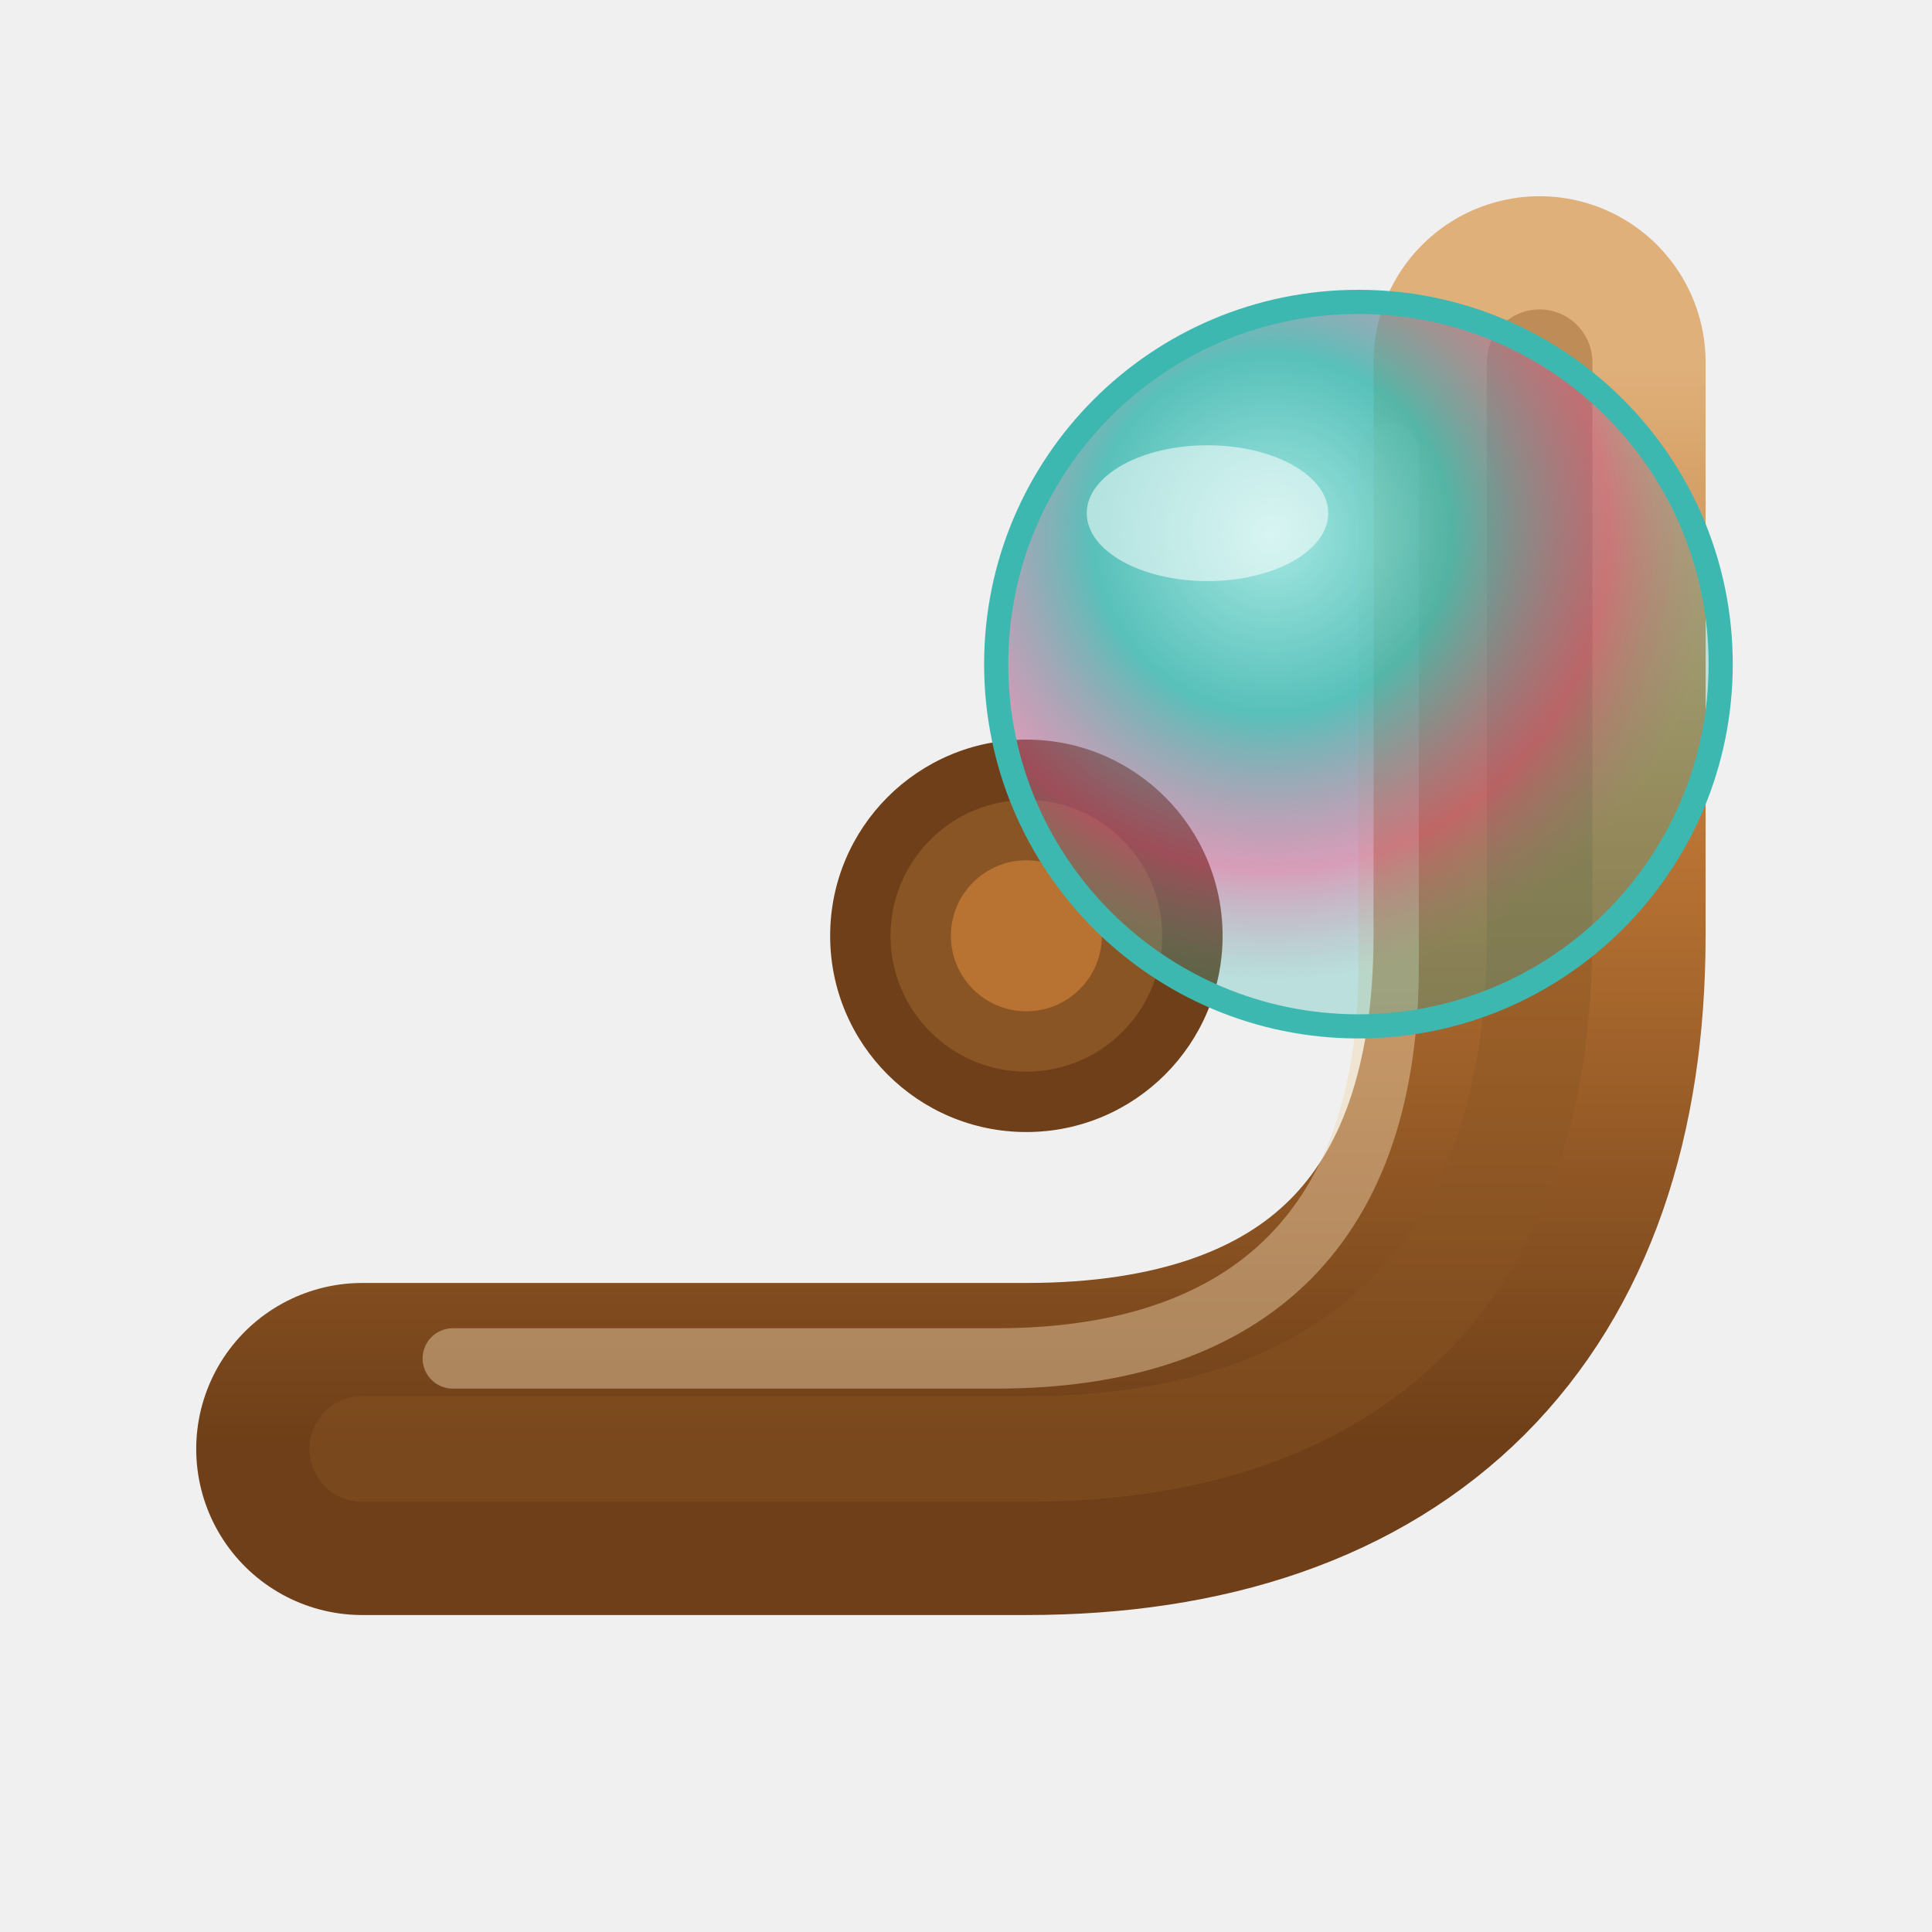
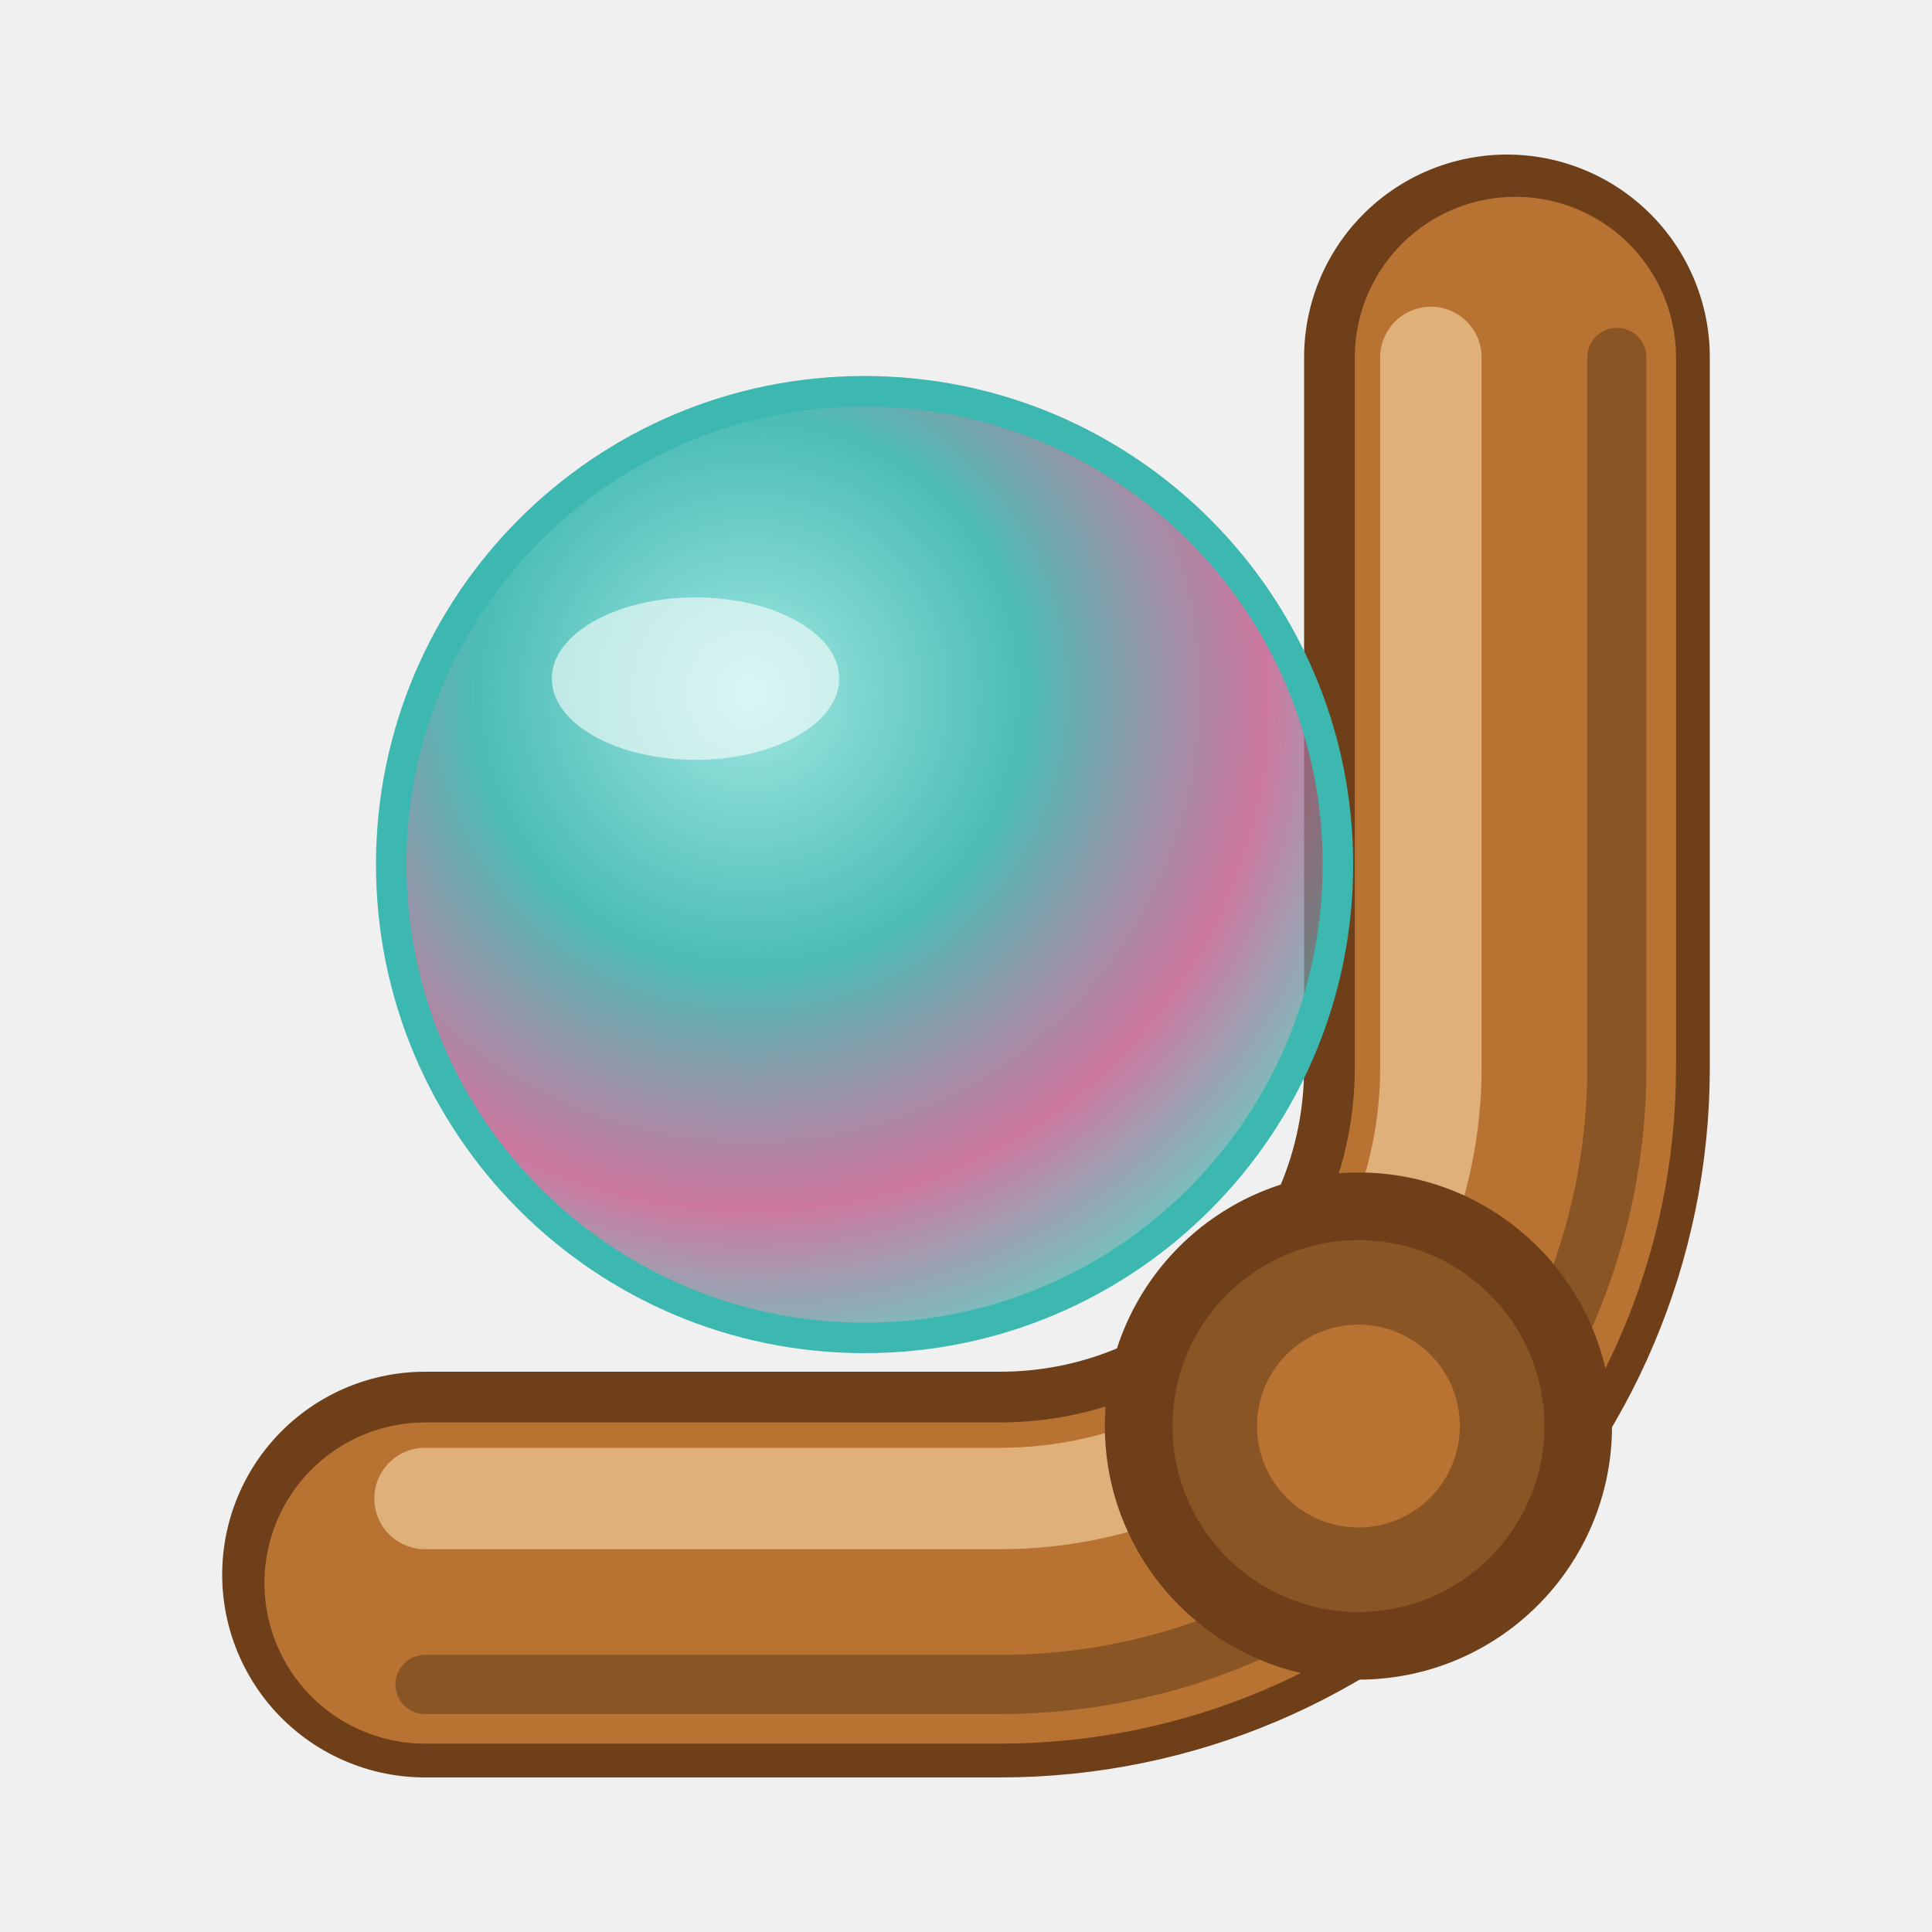
<svg xmlns="http://www.w3.org/2000/svg" viewBox="0 0 128 128" fill="none">
  <defs>
-     <linearGradient id="cu" x1="0" y1="0" x2="0" y2="1">
-       <stop offset="0%" stop-color="#e0b07a" />
-       <stop offset="45%" stop-color="#b87333" />
-       <stop offset="100%" stop-color="#6e3f18" />
-     </linearGradient>
-     <radialGradient id="b" cx="38%" cy="32%" r="62%">
-       <stop offset="0%" stop-color="#9fe8e2" stop-opacity=".9" />
-       <stop offset="40%" stop-color="#3db8b0" stop-opacity=".85" />
-       <stop offset="75%" stop-color="#c45a8c" stop-opacity=".55" />
-       <stop offset="100%" stop-color="#3db8b0" stop-opacity=".3" />
+     <radialGradient id="b" cx="38%" cy="32%" r="72%">
+       <stop offset="0%" stop-color="#9fe8e2" stop-opacity=".97" />
+       <stop offset="40%" stop-color="#3db8b0" stop-opacity=".92" />
+       <stop offset="75%" stop-color="#c45a8c" stop-opacity=".8" />
+       <stop offset="100%" stop-color="#3db8b0" stop-opacity=".72" />
    </radialGradient>
  </defs>
-   <path d="M24 96h44c22 0 34-12 34-34V24" stroke="url(#cu)" stroke-width="22" stroke-linecap="round" stroke-linejoin="round" />
-   <path d="M24 96h44c22 0 34-12 34-34V24" stroke="#8a5524" stroke-width="7" stroke-linecap="round" opacity=".4" />
-   <path d="M30 90h36c16 0 26-8 26-26V30" stroke="#f0d4b0" stroke-width="4" stroke-linecap="round" opacity=".45" />
-   <circle cx="68" cy="62" r="13" fill="#6e3f18" />
-   <circle cx="68" cy="62" r="9" fill="#8a5524" />
-   <circle cx="68" cy="62" r="5" fill="#b87333" />
-   <circle cx="90" cy="44" r="24" fill="url(#b)" stroke="#3db8b0" stroke-width="1.6" />
-   <ellipse cx="80" cy="34" rx="8" ry="4.5" fill="#fff" opacity=".55" />
+   <path d="M28.16 104.32H66.24A33.60 33.60 0 0 0 99.84 70.72V23.68" stroke="#6e3f18" stroke-width="26.88" stroke-linecap="round" />
+   <path d="M28.16 104.88H66.24A34.16 34.16 0 0 0 100.40 70.72V23.68" stroke="#b87333" stroke-width="21.28" stroke-linecap="round" />
+   <path d="M28.16 99.28H66.24A28.56 28.56 0 0 0 94.80 70.72V23.68" stroke="#e0b07a" stroke-width="6.72" stroke-linecap="round" />
+   <path d="M28.16 111.60H66.24A40.88 40.88 0 0 0 107.12 70.72V23.68" stroke="#8a5524" stroke-width="3.92" stroke-linecap="round" />
+   <circle cx="90.00" cy="94.48" r="16.80" fill="#6e3f18" />
+   <circle cx="90.00" cy="94.48" r="12.32" fill="#8a5524" />
+   <circle cx="90.00" cy="94.48" r="6.72" fill="#b87333" />
+   <circle cx="57.28" cy="57.28" r="31.36" fill="url(#b)" stroke="#3db8b0" stroke-width="2.02" />
+   <ellipse cx="46.08" cy="44.96" rx="9.52" ry="5.38" fill="#fff" fill-opacity=".59" />
</svg>
